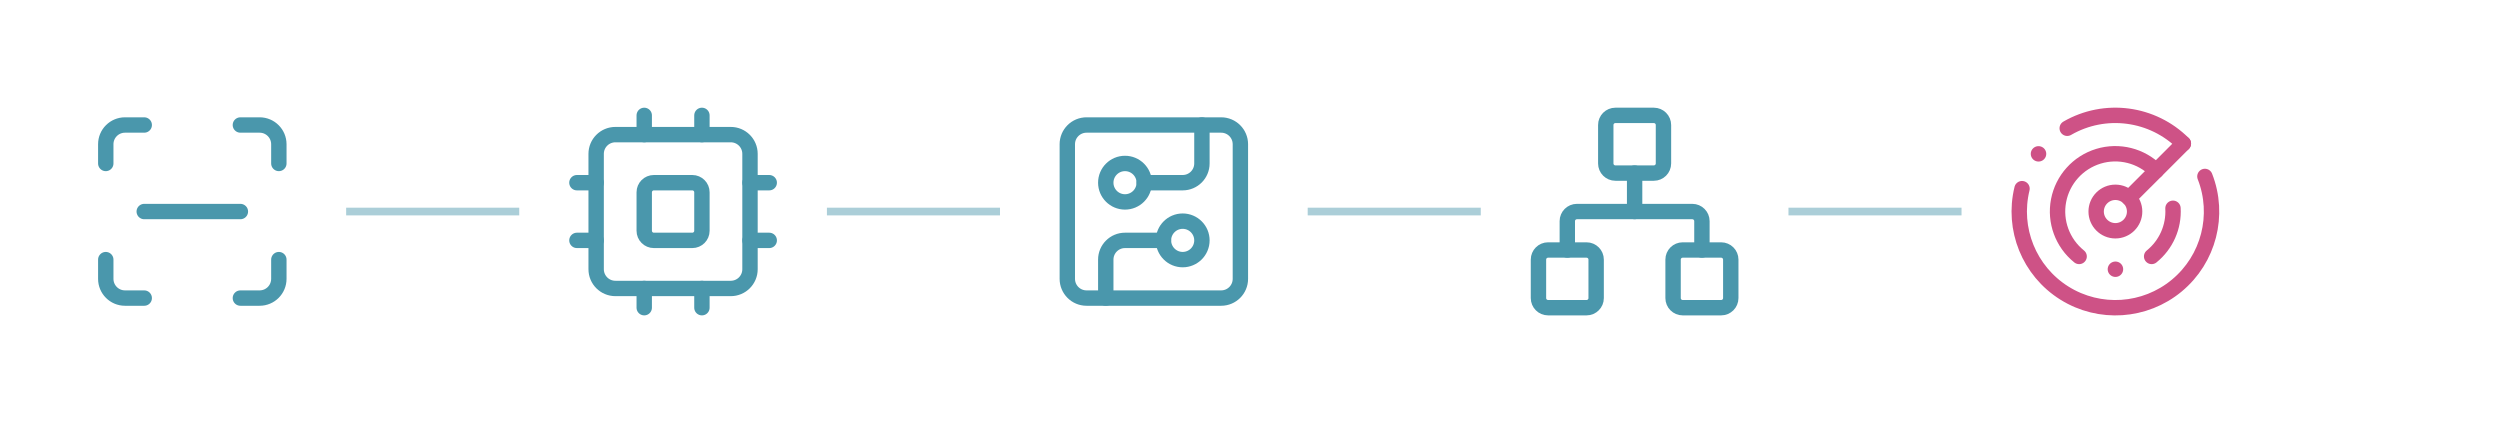
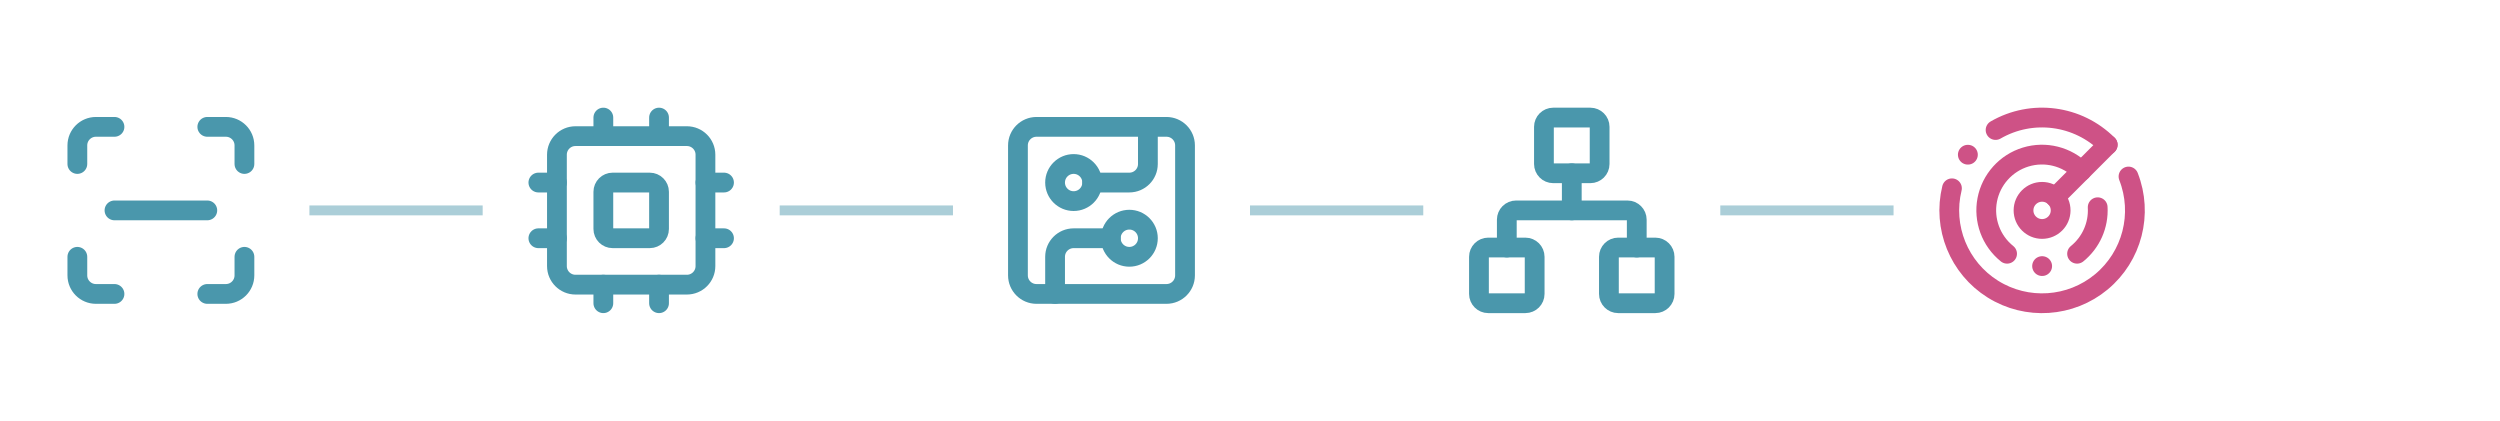
- <svg xmlns="http://www.w3.org/2000/svg" viewBox="0 0 260 44">
-   <g transform="translate(8 10) scale(1)" fill="none" stroke="#0e7490" stroke-width="1.6" stroke-linecap="round" stroke-linejoin="round" opacity="0.75">
+ <svg xmlns="http://www.w3.org/2000/svg" viewBox="0 0 202 34">
+   <g transform="translate(4 8.0) scale(0.75)" fill="none" stroke="#0e7490" stroke-width="2.13" stroke-linecap="round" stroke-linejoin="round" opacity="0.75">
    <path d="M3 7V5a2 2 0 0 1 2-2h2" />
    <path d="M17 3h2a2 2 0 0 1 2 2v2" />
    <path d="M21 17v2a2 2 0 0 1-2 2h-2" />
    <path d="M7 21H5a2 2 0 0 1-2-2v-2" />
    <path d="M7 12h10" />
  </g>
-   <path d="M36 22 H54" stroke="#0e7490" stroke-width="0.8" opacity="0.35" />
-   <g transform="translate(58 10) scale(1)" fill="none" stroke="#0e7490" stroke-width="1.6" stroke-linecap="round" stroke-linejoin="round" opacity="0.75">
+   <path d="M25 17.0 H39" stroke="#0e7490" stroke-width="0.8" opacity="0.35" />
+   <g transform="translate(42 8.0) scale(0.75)" fill="none" stroke="#0e7490" stroke-width="2.13" stroke-linecap="round" stroke-linejoin="round" opacity="0.75">
    <rect width="16" height="16" x="4" y="4" rx="2" />
    <rect width="6" height="6" x="9" y="9" rx="1" />
    <path d="M15 2v2" />
    <path d="M15 20v2" />
    <path d="M2 15h2" />
    <path d="M2 9h2" />
    <path d="M20 15h2" />
    <path d="M20 9h2" />
    <path d="M9 2v2" />
    <path d="M9 20v2" />
  </g>
-   <path d="M86 22 H104" stroke="#0e7490" stroke-width="0.8" opacity="0.35" />
-   <g transform="translate(108 10) scale(1)" fill="none" stroke="#0e7490" stroke-width="1.6" stroke-linecap="round" stroke-linejoin="round" opacity="0.75">
+   <path d="M63 17.0 H77" stroke="#0e7490" stroke-width="0.8" opacity="0.35" />
+   <g transform="translate(80 8.0) scale(0.75)" fill="none" stroke="#0e7490" stroke-width="2.13" stroke-linecap="round" stroke-linejoin="round" opacity="0.75">
    <rect width="18" height="18" x="3" y="3" rx="2" />
    <path d="M11 9h4a2 2 0 0 0 2-2V3" />
    <circle cx="9" cy="9" r="2" />
    <path d="M7 21v-4a2 2 0 0 1 2-2h4" />
    <circle cx="15" cy="15" r="2" />
  </g>
-   <path d="M136 22 H154" stroke="#0e7490" stroke-width="0.8" opacity="0.35" />
-   <g transform="translate(158 10) scale(1)" fill="none" stroke="#0e7490" stroke-width="1.6" stroke-linecap="round" stroke-linejoin="round" opacity="0.75">
+   <path d="M101 17.0 H115" stroke="#0e7490" stroke-width="0.8" opacity="0.35" />
+   <g transform="translate(118 8.0) scale(0.75)" fill="none" stroke="#0e7490" stroke-width="2.13" stroke-linecap="round" stroke-linejoin="round" opacity="0.75">
    <rect x="16" y="16" width="6" height="6" rx="1" />
    <rect x="2" y="16" width="6" height="6" rx="1" />
    <rect x="9" y="2" width="6" height="6" rx="1" />
    <path d="M5 16v-3a1 1 0 0 1 1-1h12a1 1 0 0 1 1 1v3" />
    <path d="M12 12V8" />
  </g>
-   <path d="M186 22 H204" stroke="#0e7490" stroke-width="0.8" opacity="0.35" />
-   <g transform="translate(208 10) scale(1)" fill="none" stroke="#be185d" stroke-width="1.6" stroke-linecap="round" stroke-linejoin="round" opacity="0.75">
+   <path d="M139 17.0 H153" stroke="#0e7490" stroke-width="0.8" opacity="0.35" />
+   <g transform="translate(156 8.0) scale(0.75)" fill="none" stroke="#be185d" stroke-width="2.13" stroke-linecap="round" stroke-linejoin="round" opacity="0.75">
    <path d="M19.07 4.93A10 10 0 0 0 6.99 3.34" />
    <path d="M4 6h.01" />
    <path d="M2.29 9.62A10 10 0 1 0 21.31 8.35" />
    <path d="M16.24 7.76A6 6 0 1 0 8.23 16.67" />
    <path d="M12 18h.01" />
    <path d="M17.99 11.66A6 6 0 0 1 15.77 16.67" />
    <circle cx="12" cy="12" r="2" />
    <path d="m13.41 10.59 5.66-5.66" />
  </g>
</svg>
